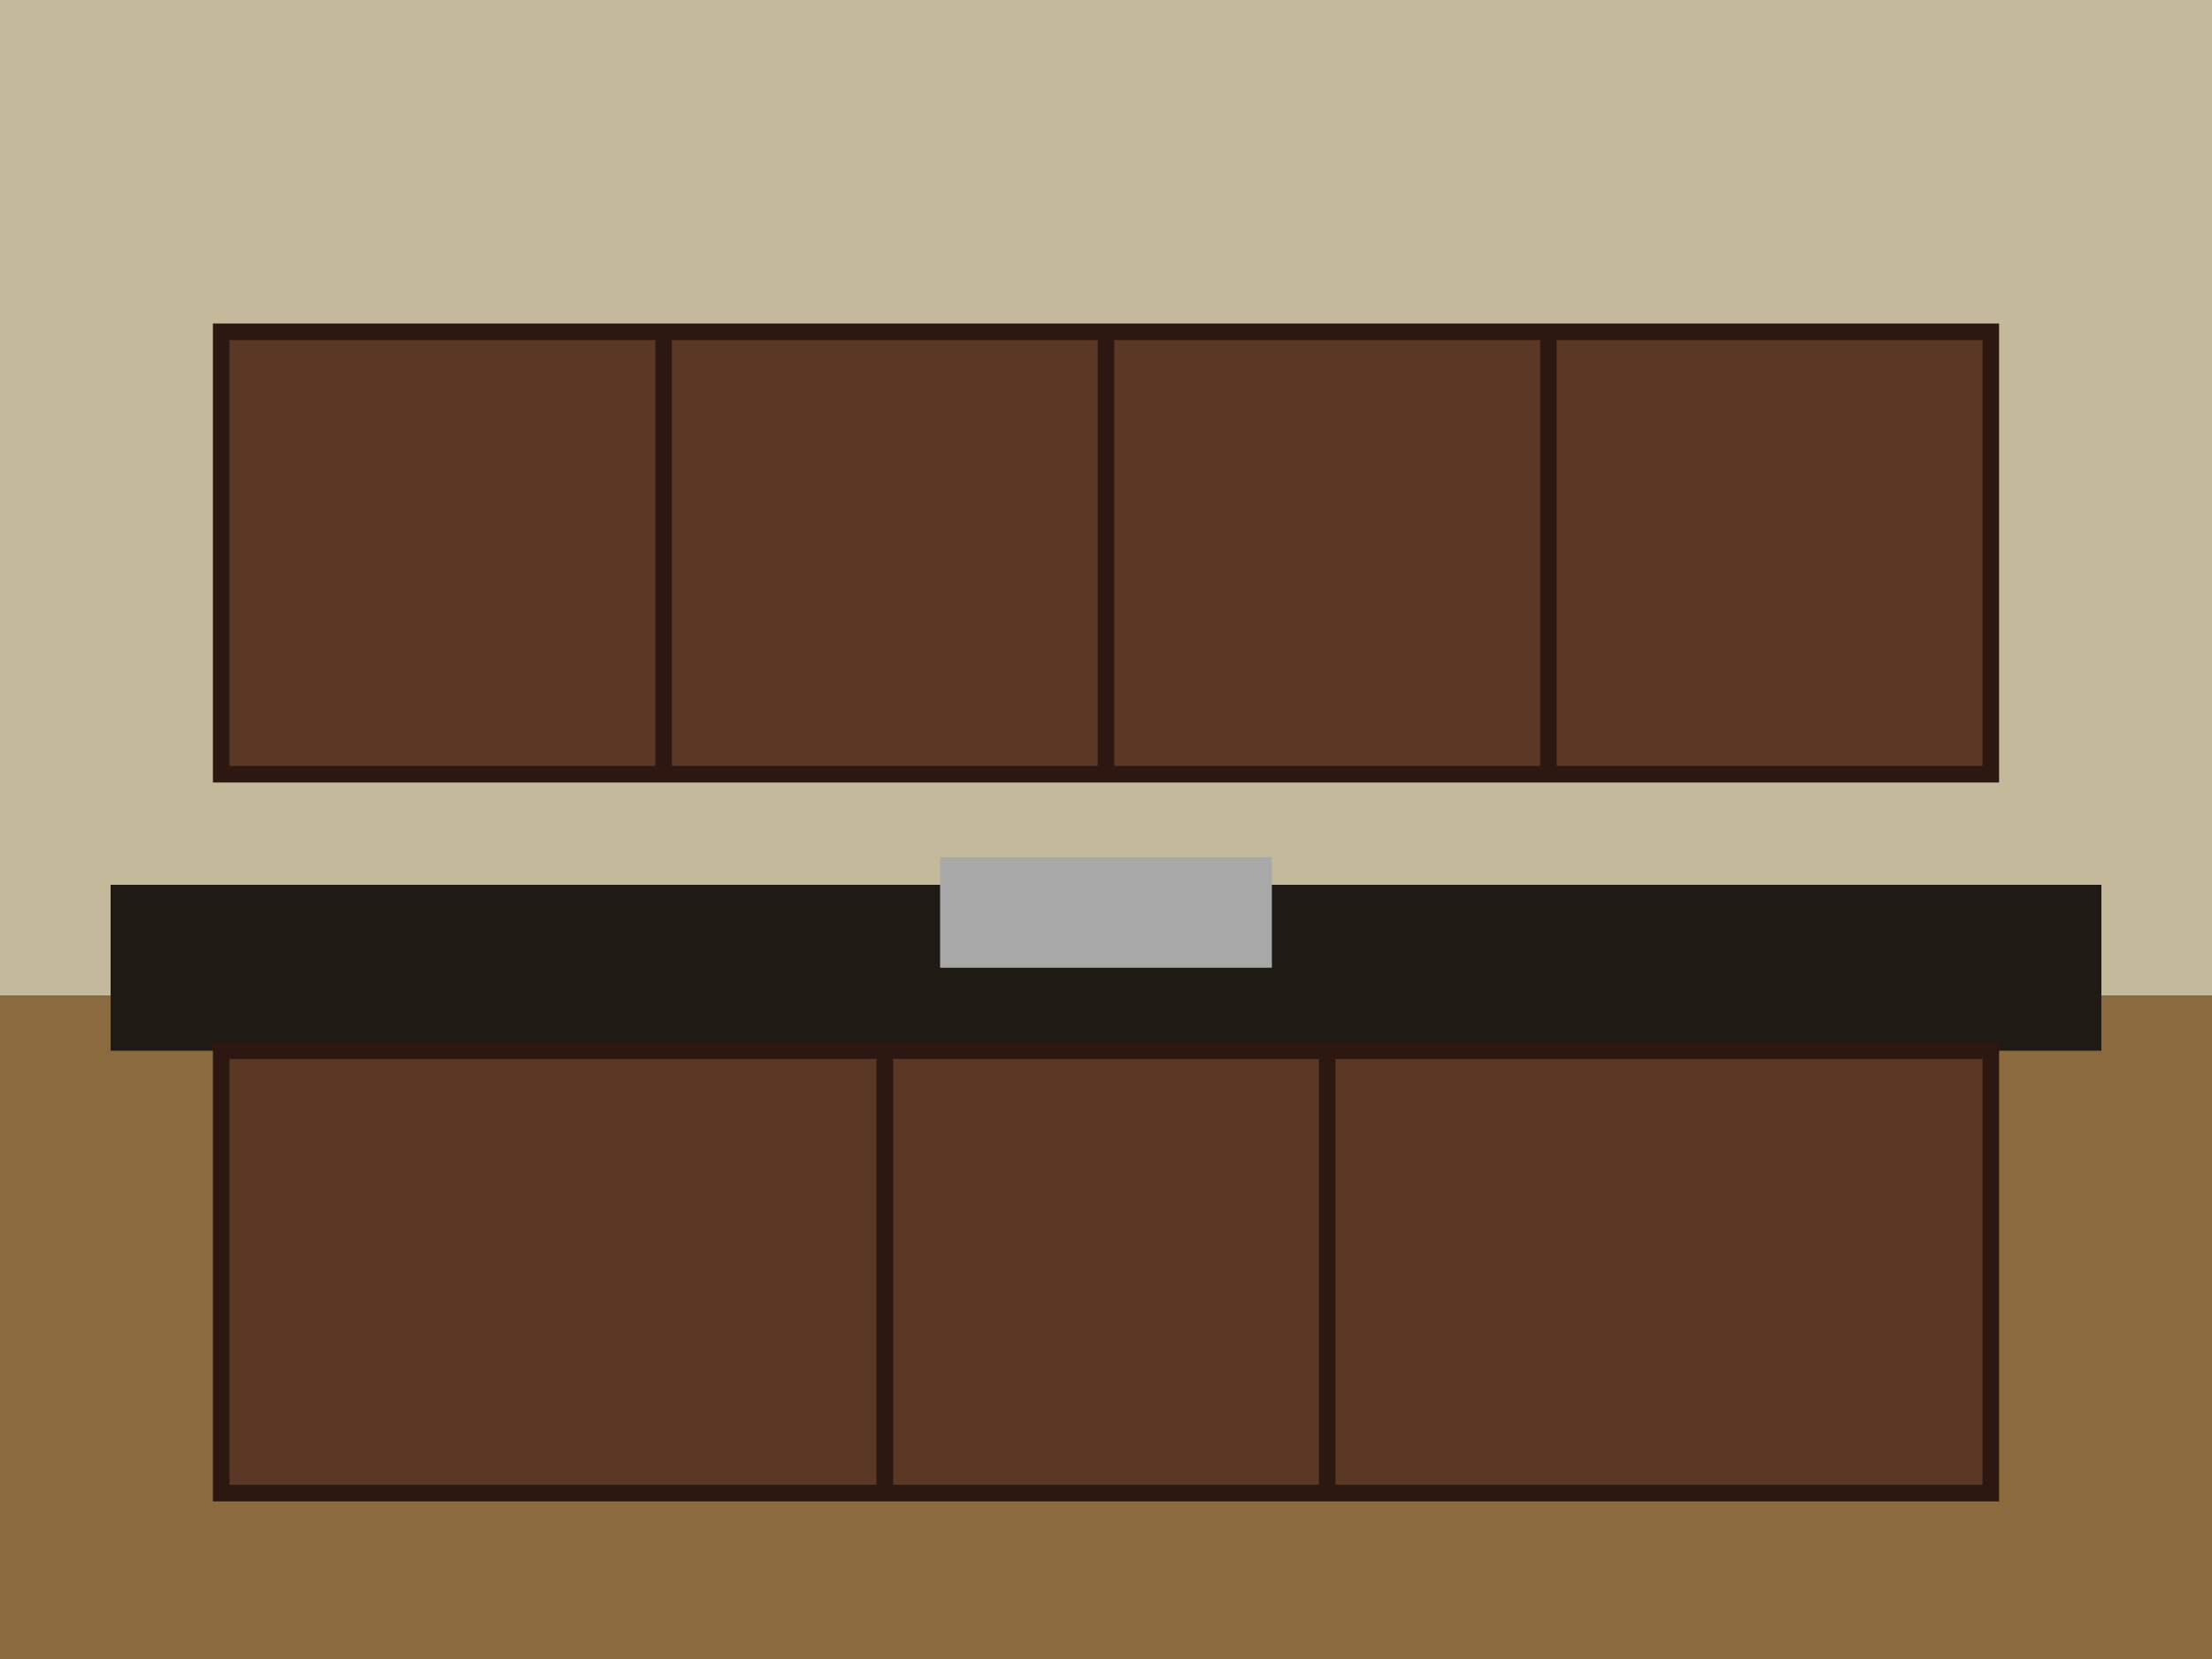
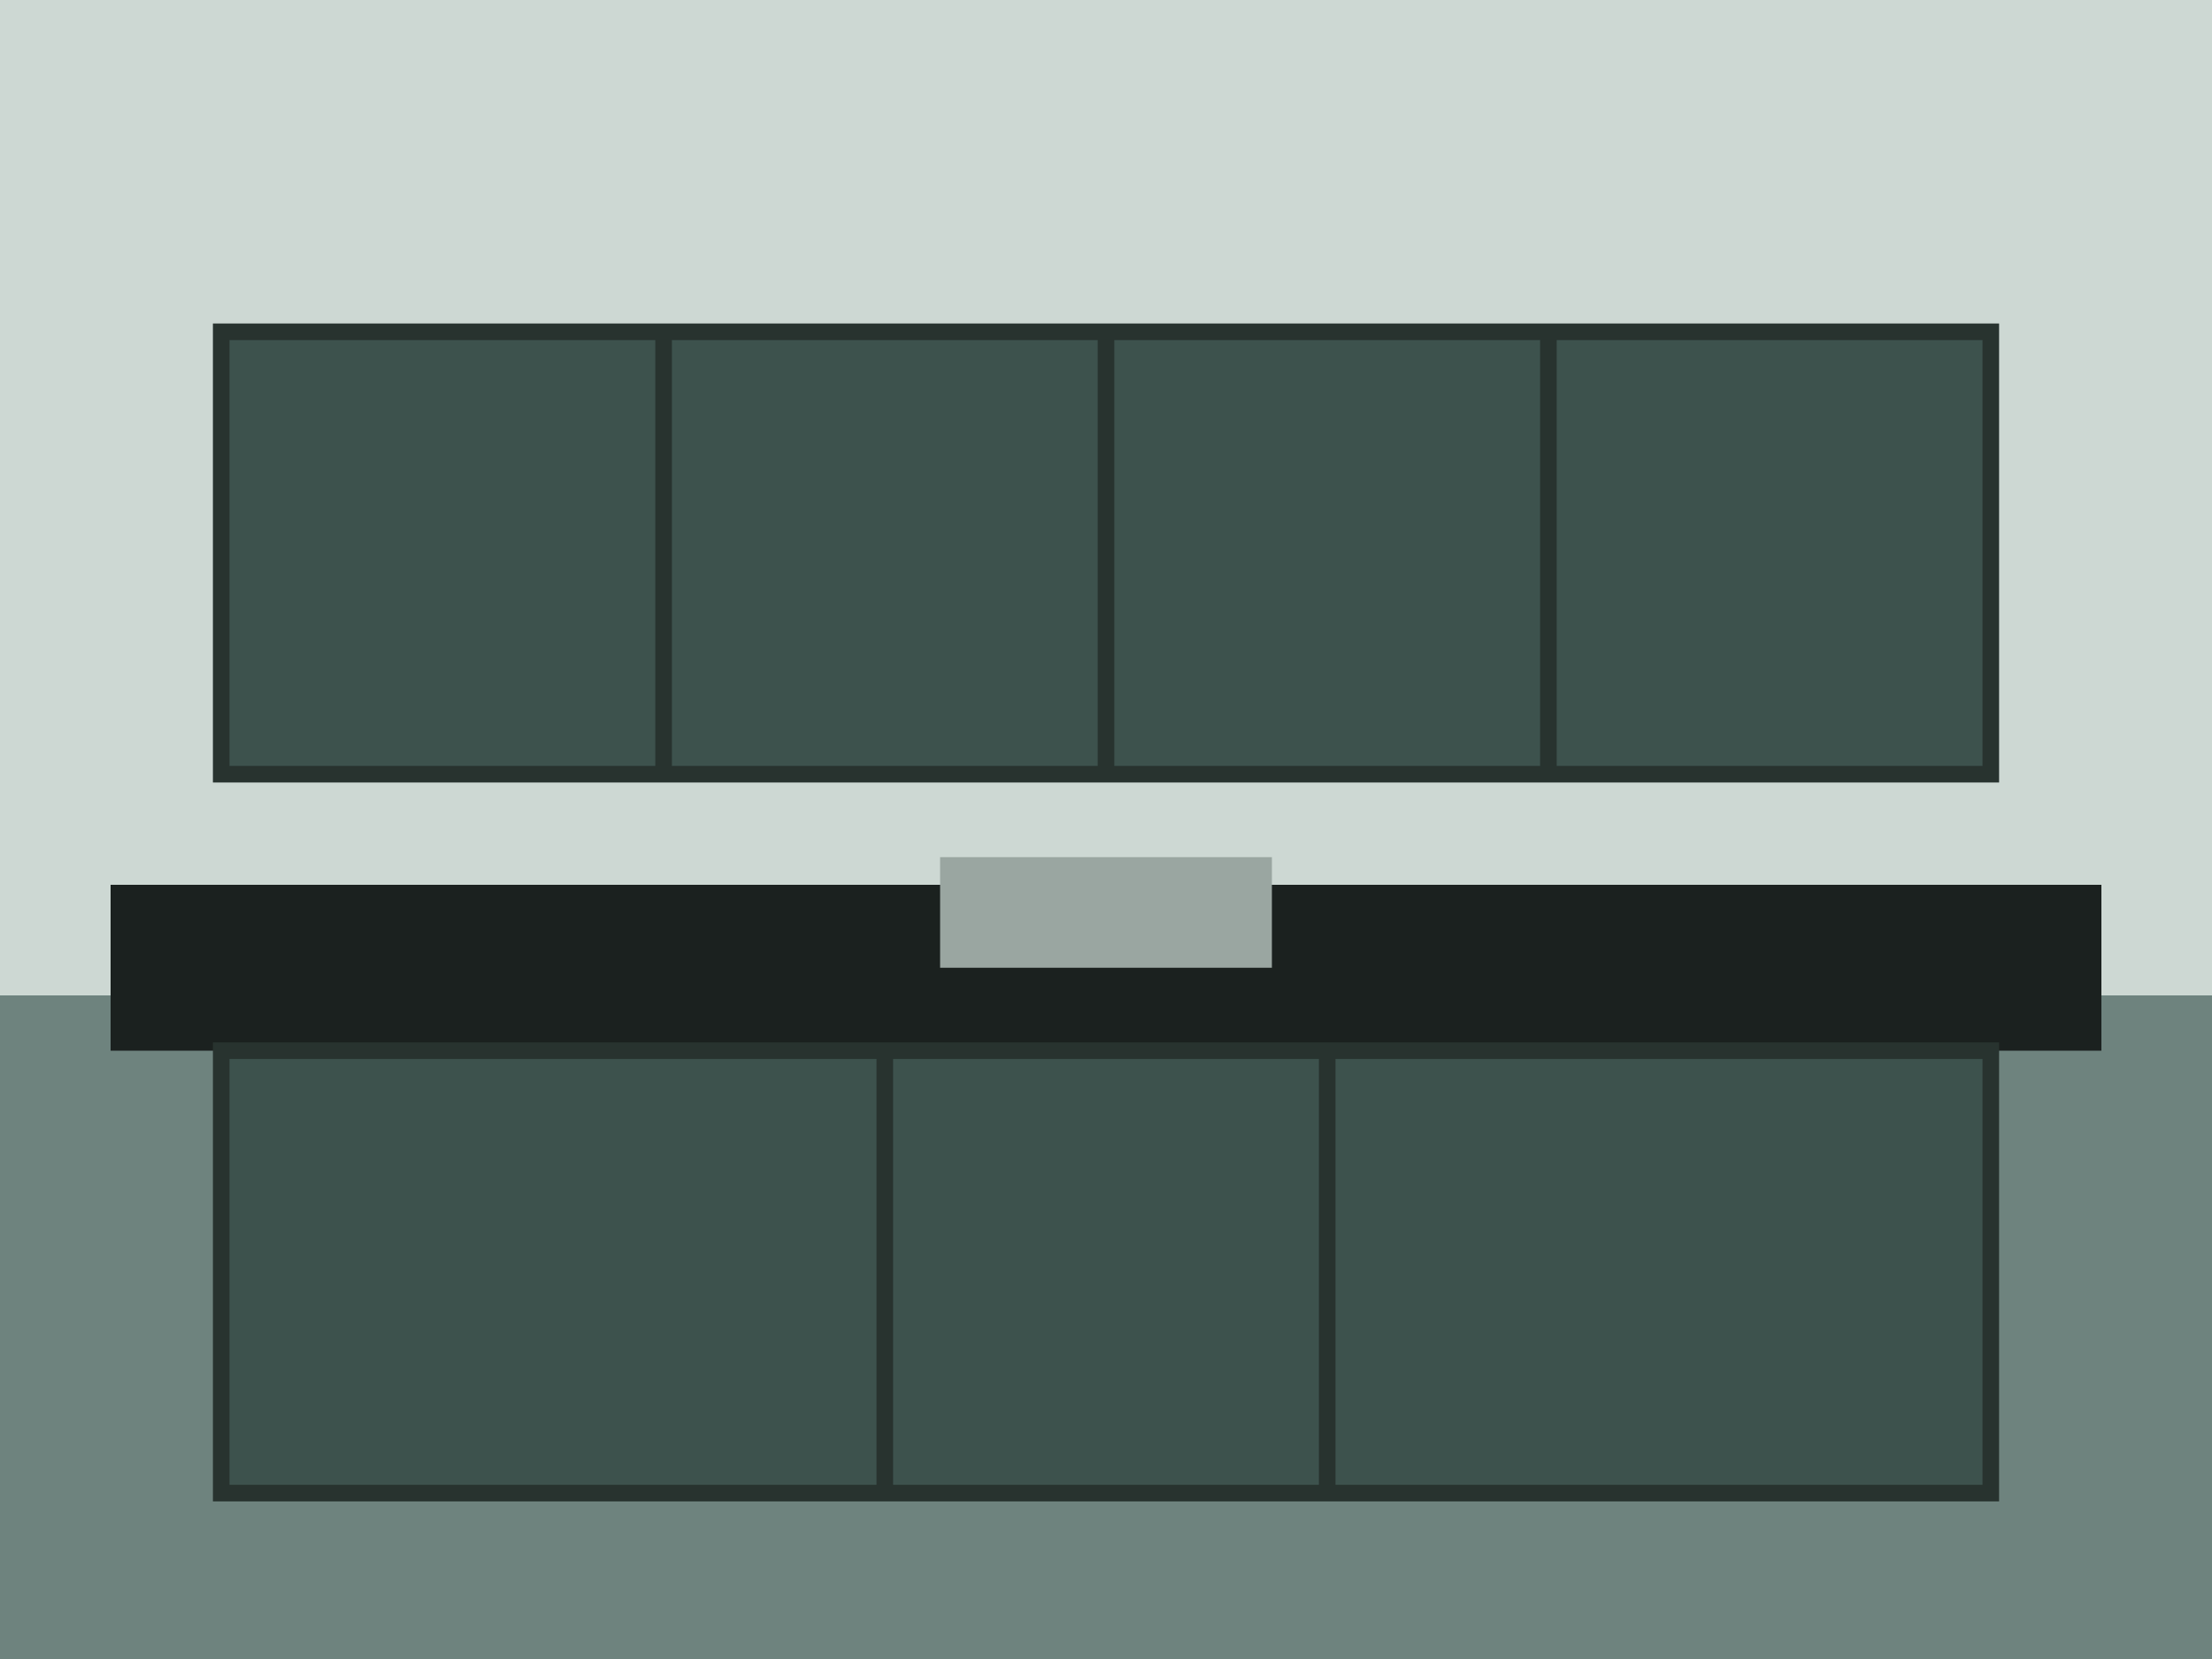
<svg xmlns="http://www.w3.org/2000/svg" viewBox="0 0 400 300" preserveAspectRatio="xMidYMid slice">
-   <rect width="400" height="300" fill="#c4b99a" />
-   <rect x="0" y="180" width="400" height="120" fill="#8b6a3f" />
-   <rect x="40" y="60" width="320" height="80" fill="#5a3825" stroke="#2c1810" stroke-width="3" />
-   <line x1="120" y1="60" x2="120" y2="140" stroke="#2c1810" stroke-width="3" />
-   <line x1="200" y1="60" x2="200" y2="140" stroke="#2c1810" stroke-width="3" />
-   <line x1="280" y1="60" x2="280" y2="140" stroke="#2c1810" stroke-width="3" />
-   <rect x="20" y="160" width="360" height="30" fill="#1f1a14" />
-   <rect x="40" y="190" width="320" height="80" fill="#5a3825" stroke="#2c1810" stroke-width="3" />
-   <line x1="160" y1="190" x2="160" y2="270" stroke="#2c1810" stroke-width="3" />
-   <line x1="240" y1="190" x2="240" y2="270" stroke="#2c1810" stroke-width="3" />
-   <rect x="170" y="155" width="60" height="20" fill="#a8a8a8" />
+   <rect width="400" height="300" fill="#cdd8d3" />
+   <rect x="0" y="180" width="400" height="120" fill="#6e837e" />
+   <rect x="40" y="60" width="320" height="80" fill="#3d524d" stroke="#28332f" stroke-width="3" />
+   <line x1="120" y1="60" x2="120" y2="140" stroke="#28332f" stroke-width="3" />
+   <line x1="200" y1="60" x2="200" y2="140" stroke="#28332f" stroke-width="3" />
+   <line x1="280" y1="60" x2="280" y2="140" stroke="#28332f" stroke-width="3" />
+   <rect x="20" y="160" width="360" height="30" fill="#1b211f" />
+   <rect x="40" y="190" width="320" height="80" fill="#3d524d" stroke="#28332f" stroke-width="3" />
+   <line x1="160" y1="190" x2="160" y2="270" stroke="#28332f" stroke-width="3" />
+   <line x1="240" y1="190" x2="240" y2="270" stroke="#28332f" stroke-width="3" />
+   <rect x="170" y="155" width="60" height="20" fill="#9aa6a1" />
</svg>
